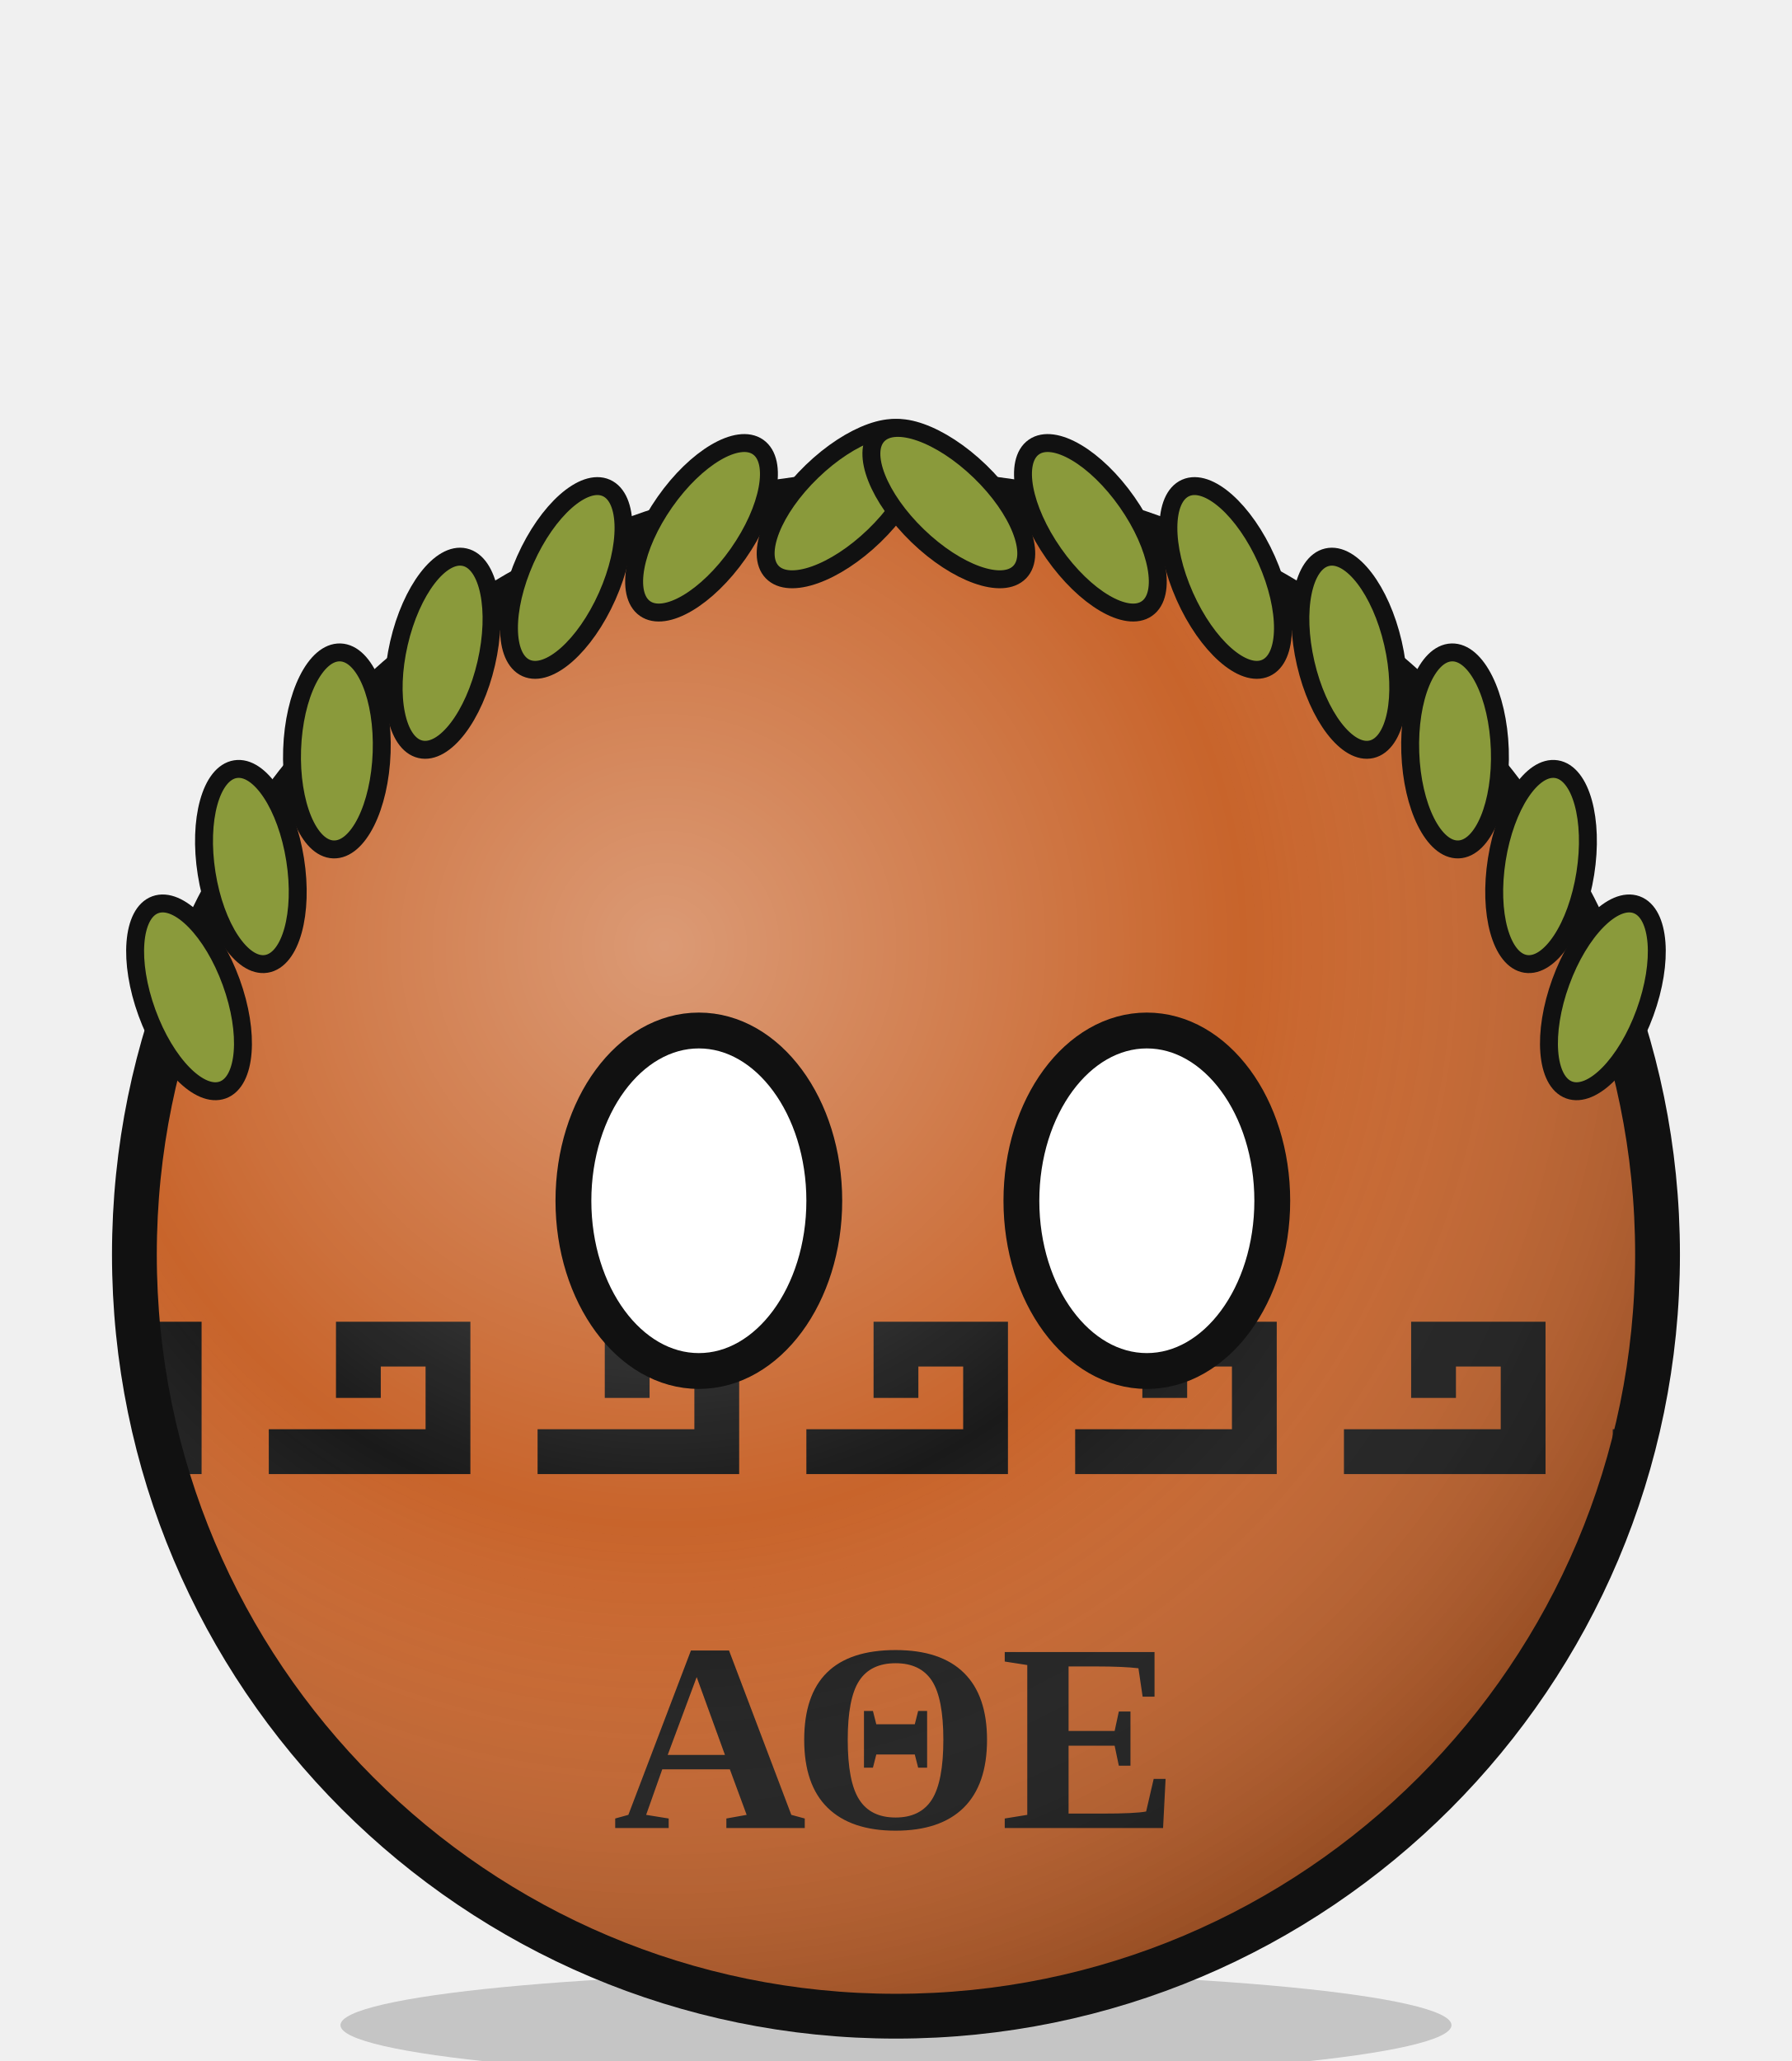
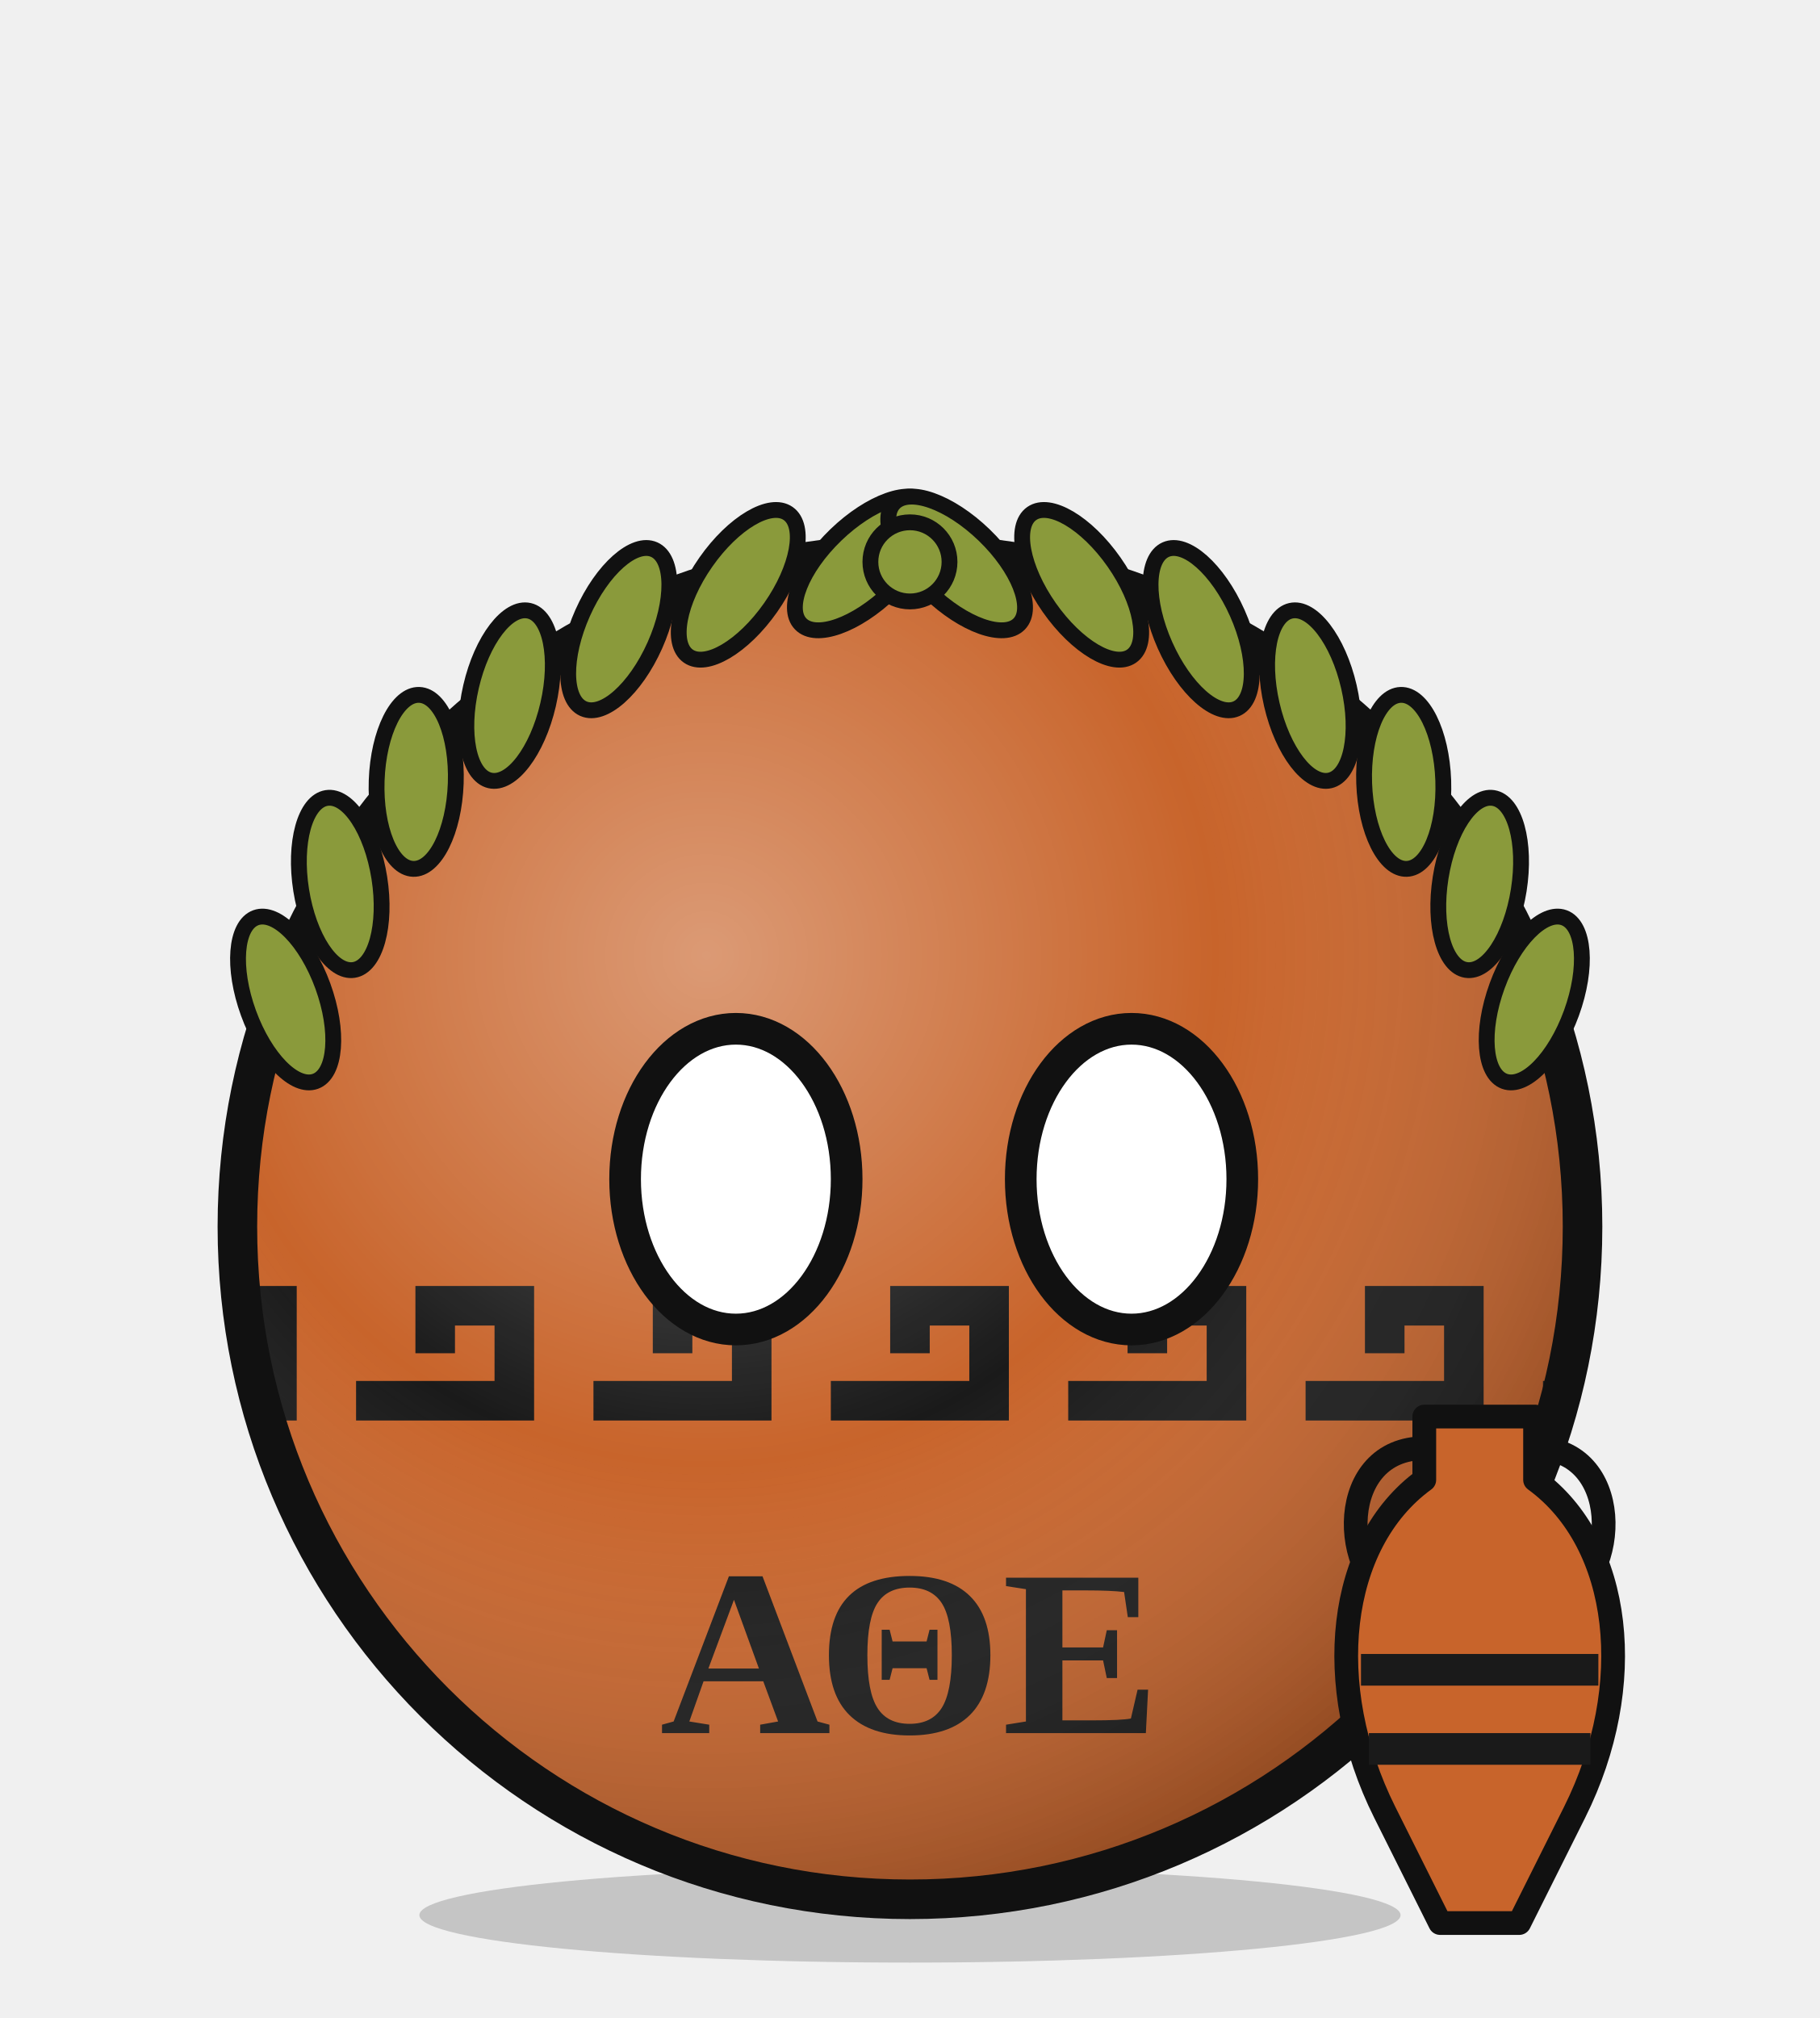
- <svg xmlns="http://www.w3.org/2000/svg" viewBox="0 -30 200 230" width="200" height="230">
+ <svg xmlns="http://www.w3.org/2000/svg" viewBox="-15 -45 230 255" width="230" height="255">
  <defs>
    <clipPath id="c">
      <circle cx="100" cy="110" r="85" />
    </clipPath>
    <radialGradient id="brilho" cx="35%" cy="30%" r="75%">
      <stop offset="0" stop-color="#fff" stop-opacity="0.35" />
      <stop offset="0.5" stop-color="#fff" stop-opacity="0" />
      <stop offset="1" stop-color="#000" stop-opacity="0.28" />
    </radialGradient>
  </defs>
-   <ellipse cx="100" cy="196" rx="62" ry="6" fill="#000" opacity="0.18" />
+   <ellipse cx="100" cy="197" rx="62" ry="6" fill="#000" opacity="0.18" />
  <g clip-path="url(#c)">
    <rect x="0" y="20" width="200" height="180" fill="#C8642B" />
    <g stroke="#1a1a1a" stroke-width="5" fill="none">
      <path d="M0,132 h20 v-12 h-10 v6 M30,132 h20 v-12 h-10 v6 M60,132 h20 v-12 h-10 v6 M90,132 h20 v-12 h-10 v6 M120,132 h20 v-12 h-10 v6 M150,132 h20 v-12 h-10 v6 M180,132 h20 v-12 h-10 v6" />
    </g>
    <text x="100" y="174" fill="#1a1a1a" font-family="Georgia, 'Times New Roman', serif" font-weight="bold" font-size="30" text-anchor="middle">ΑΘΕ</text>
    <circle cx="100" cy="110" r="85" fill="url(#brilho)" />
  </g>
  <circle cx="100" cy="110" r="85" fill="none" stroke="#111" stroke-width="5" />
  <ellipse cx="78" cy="104" rx="14" ry="19" fill="#fff" stroke="#111" stroke-width="4" />
  <ellipse cx="128" cy="104" rx="14" ry="19" fill="#fff" stroke="#111" stroke-width="4" />
  <ellipse cx="21.1" cy="81.3" rx="11" ry="5" fill="#8A9A3B" stroke="#111" stroke-width="2" transform="rotate(250 21.1 81.3)" />
  <ellipse cx="178.9" cy="81.3" rx="11" ry="5" fill="#8A9A3B" stroke="#111" stroke-width="2" transform="rotate(290 178.9 81.3)" />
  <ellipse cx="28.0" cy="66.7" rx="11" ry="5" fill="#8A9A3B" stroke="#111" stroke-width="2" transform="rotate(261 28.0 66.7)" />
  <ellipse cx="172.0" cy="66.7" rx="11" ry="5" fill="#8A9A3B" stroke="#111" stroke-width="2" transform="rotate(279 172.0 66.7)" />
  <ellipse cx="37.6" cy="53.8" rx="11" ry="5" fill="#8A9A3B" stroke="#111" stroke-width="2" transform="rotate(272 37.6 53.8)" />
  <ellipse cx="162.4" cy="53.8" rx="11" ry="5" fill="#8A9A3B" stroke="#111" stroke-width="2" transform="rotate(268 162.4 53.8)" />
  <ellipse cx="49.4" cy="42.9" rx="11" ry="5" fill="#8A9A3B" stroke="#111" stroke-width="2" transform="rotate(283 49.4 42.9)" />
  <ellipse cx="150.6" cy="42.9" rx="11" ry="5" fill="#8A9A3B" stroke="#111" stroke-width="2" transform="rotate(257 150.6 42.9)" />
  <ellipse cx="63.2" cy="34.5" rx="11" ry="5" fill="#8A9A3B" stroke="#111" stroke-width="2" transform="rotate(294 63.2 34.5)" />
  <ellipse cx="136.8" cy="34.5" rx="11" ry="5" fill="#8A9A3B" stroke="#111" stroke-width="2" transform="rotate(246 136.8 34.5)" />
  <ellipse cx="78.3" cy="28.9" rx="11" ry="5" fill="#8A9A3B" stroke="#111" stroke-width="2" transform="rotate(305 78.3 28.9)" />
  <ellipse cx="121.7" cy="28.9" rx="11" ry="5" fill="#8A9A3B" stroke="#111" stroke-width="2" transform="rotate(235 121.7 28.9)" />
  <ellipse cx="94.1" cy="26.2" rx="11" ry="5" fill="#8A9A3B" stroke="#111" stroke-width="2" transform="rotate(316 94.1 26.2)" />
  <ellipse cx="105.9" cy="26.2" rx="11" ry="5" fill="#8A9A3B" stroke="#111" stroke-width="2" transform="rotate(224 105.9 26.2)" />
+   <circle cx="100" cy="26" r="5" fill="#8A9A3B" stroke="#111" stroke-width="2" />
+   <g transform="translate(172 168)">
+     <path d="M-7,-30 C-18,-30 -18,-14 -10,-10 M7,-30 C18,-30 18,-14 10,-10" fill="none" stroke="#111" stroke-width="3" />
+     <path d="M-7,-34 h14 v8 C18,-18 20,0 12,16 L5,30 h-10 L-12,16 C-20,0 -18,-18 -7,-26 Z" fill="#C8642B" stroke="#111" stroke-width="3" stroke-linejoin="round" />
+     <path d="M-15,-2 H15 M-14,8 H14" stroke="#1a1a1a" stroke-width="4" />
+   </g>
</svg>
